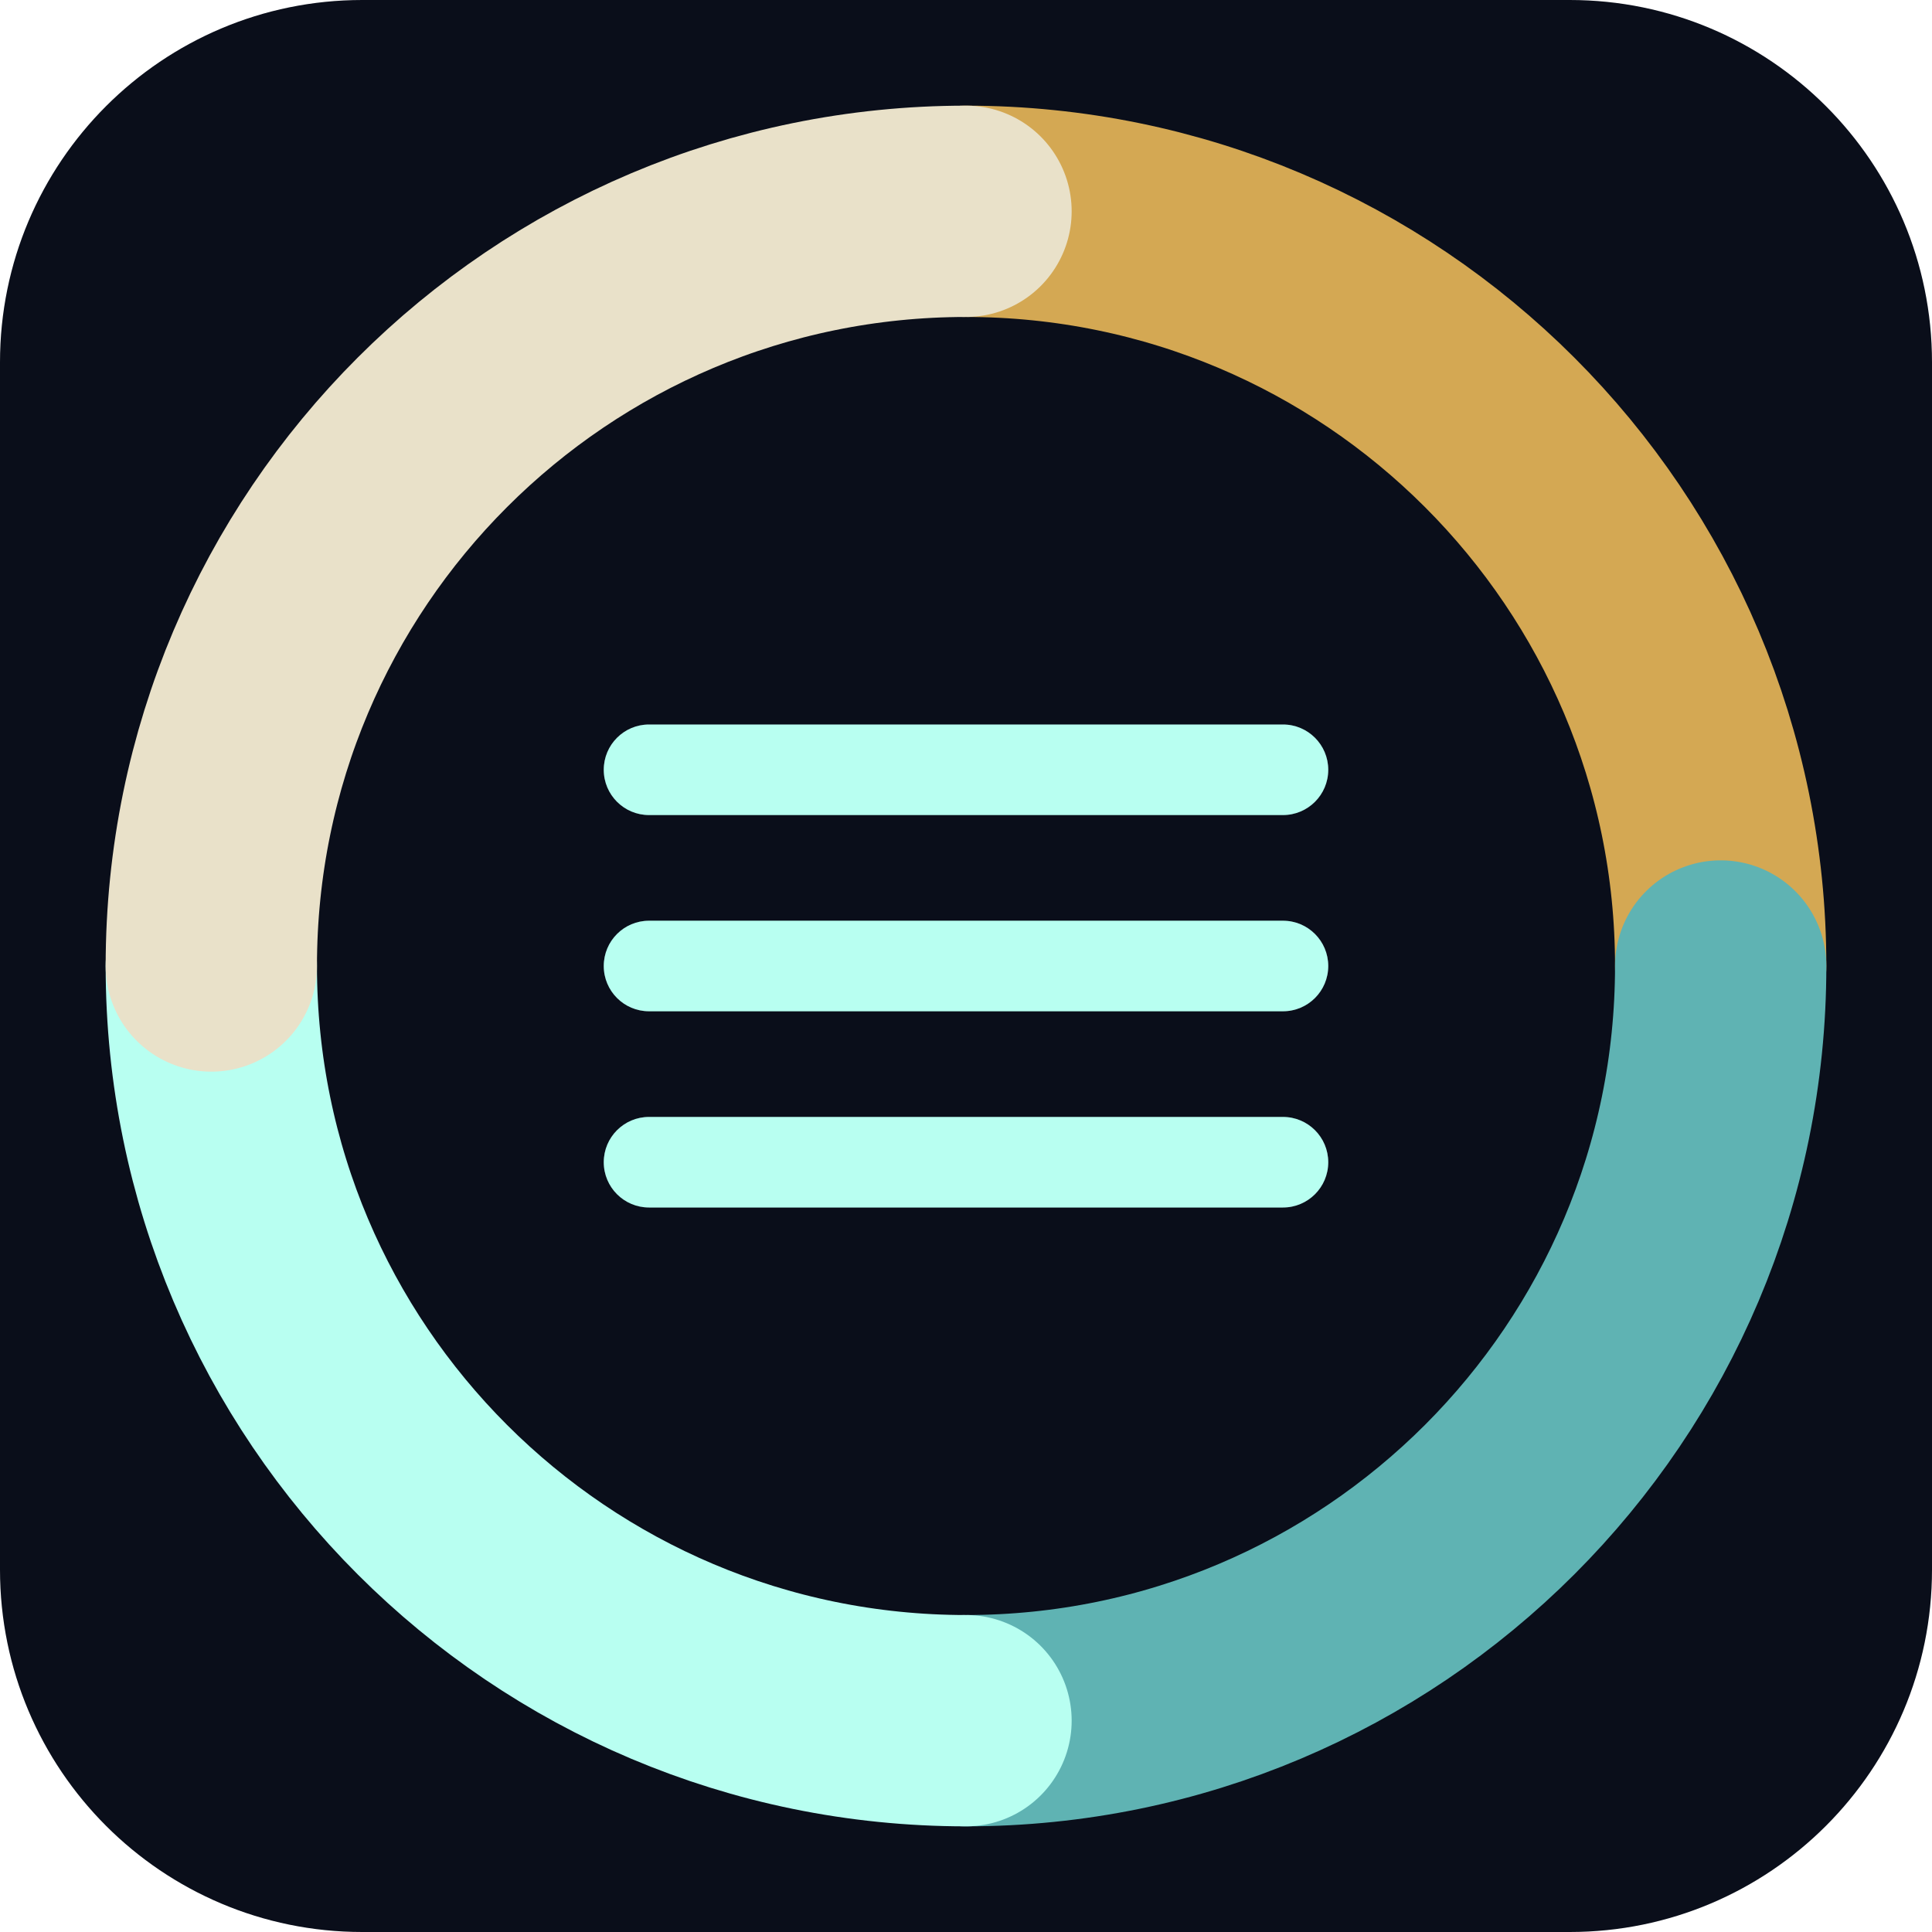
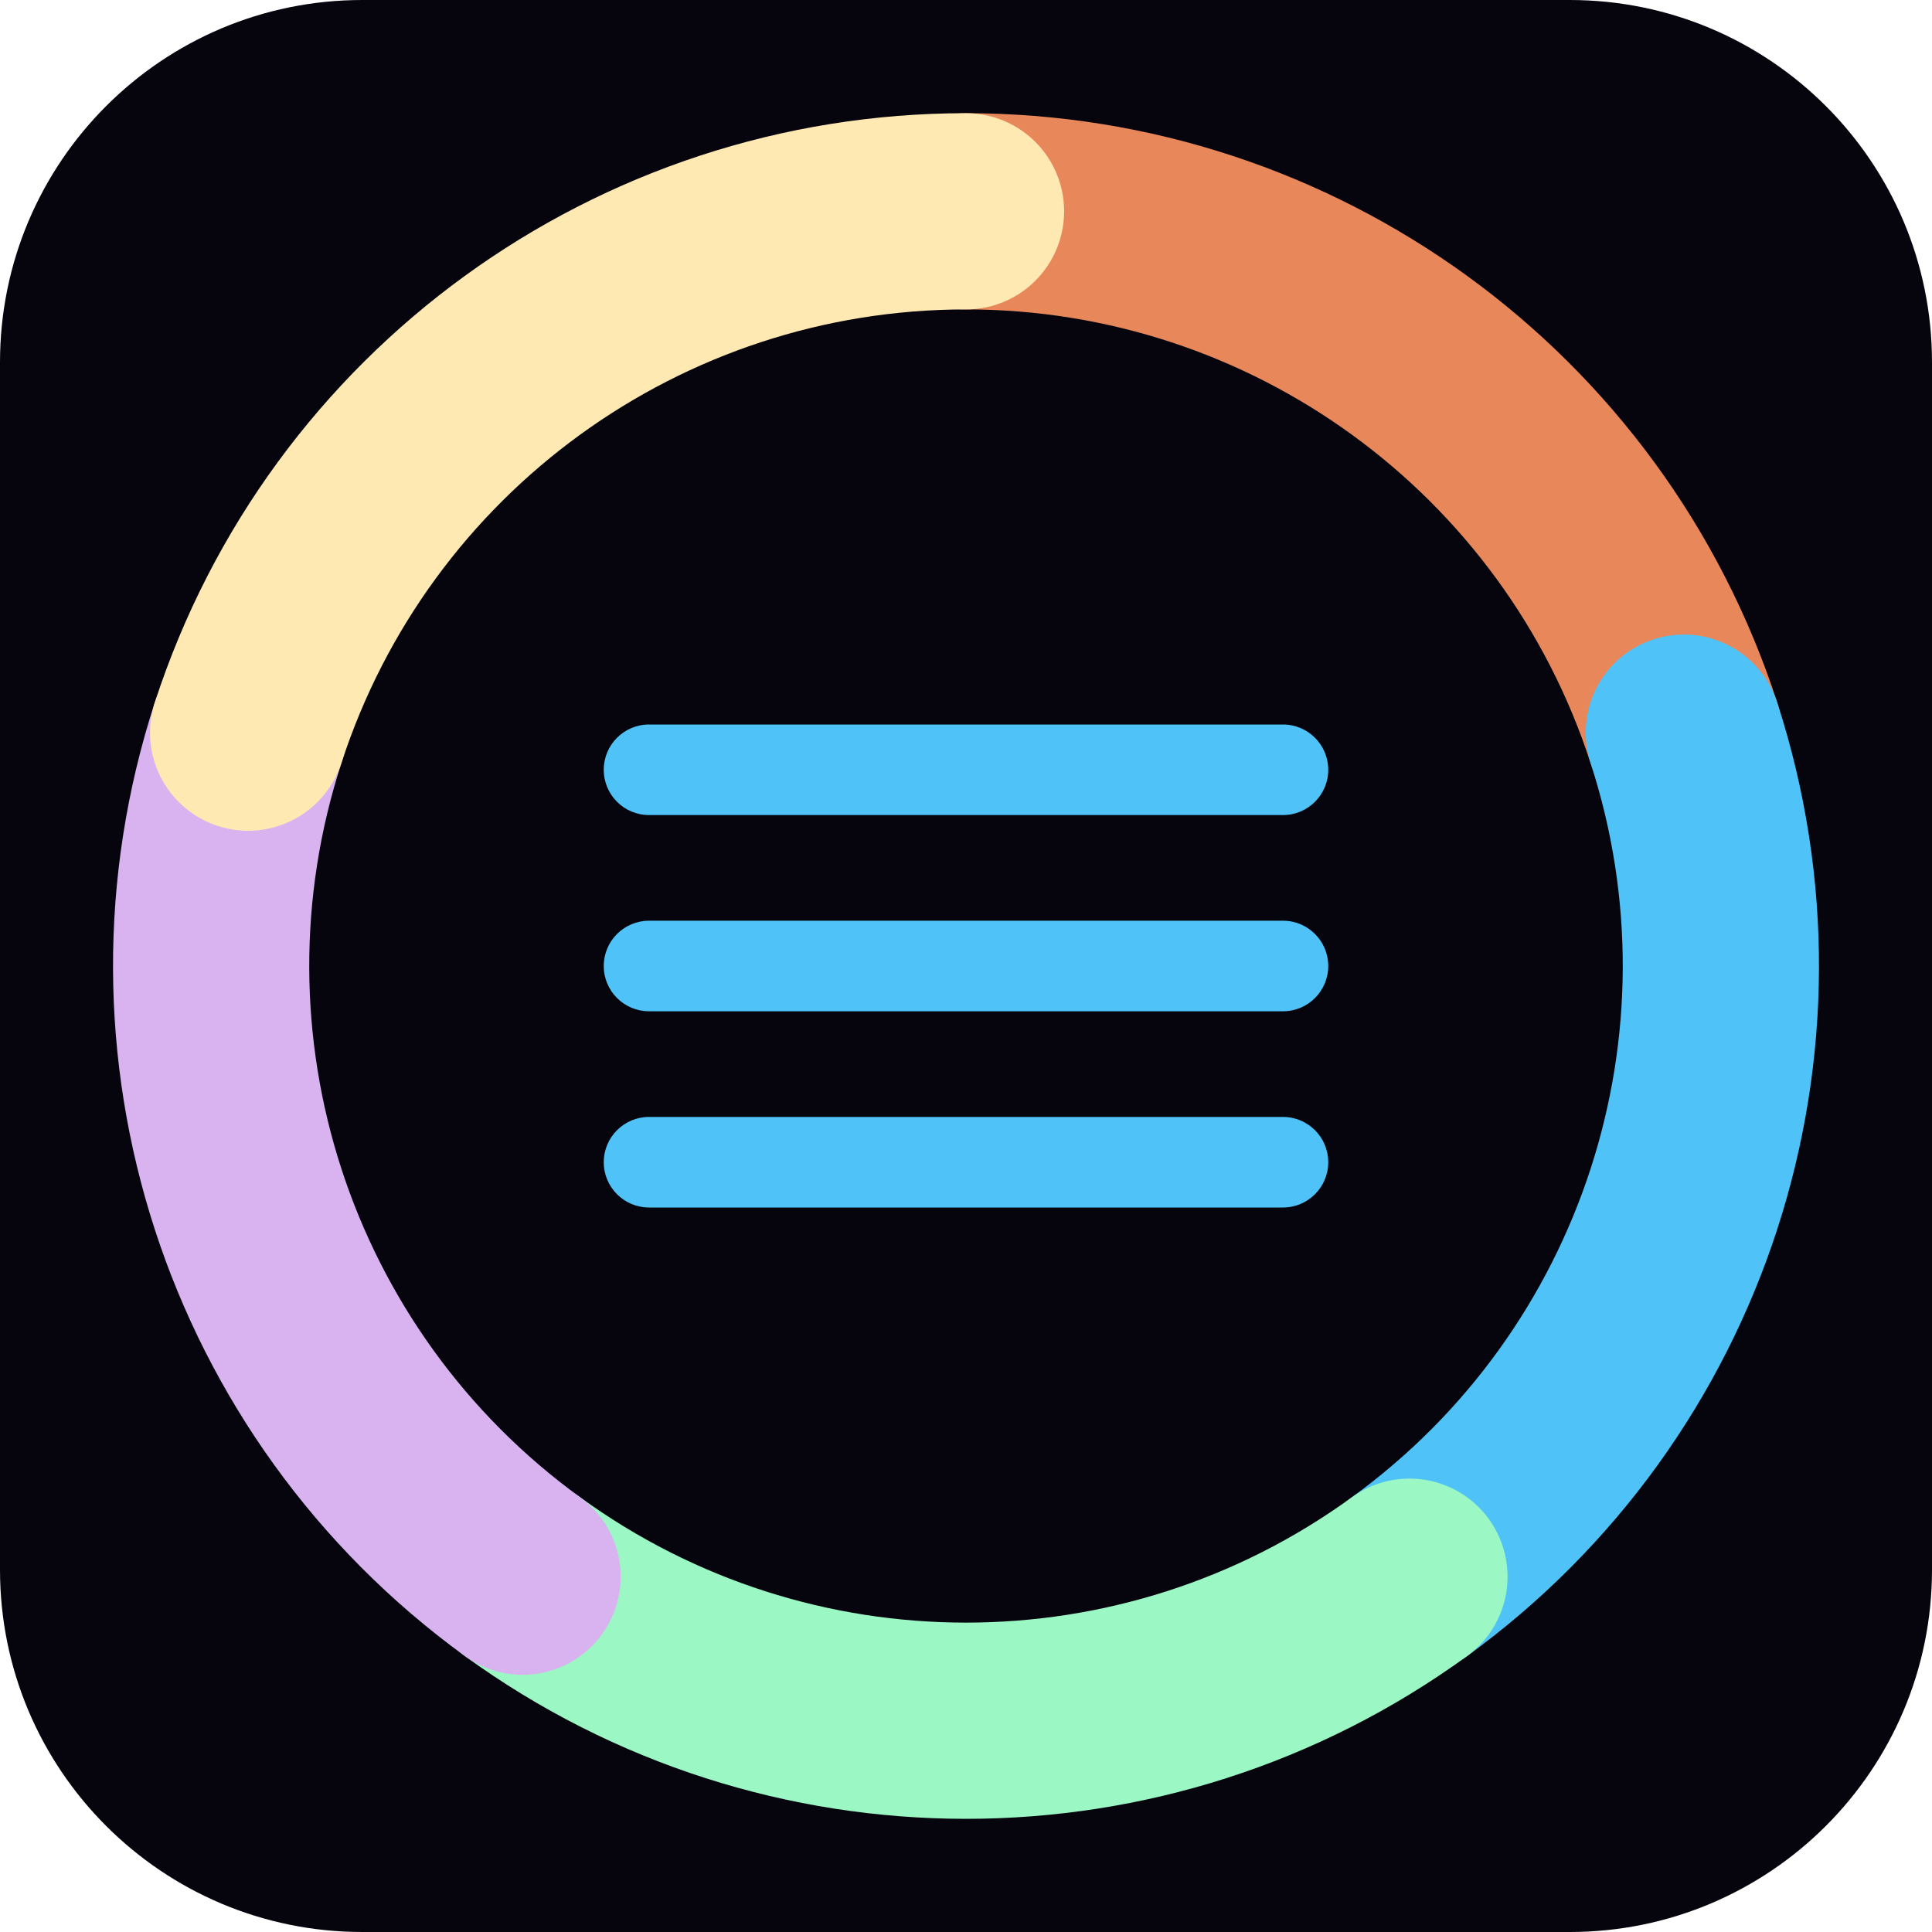
<svg xmlns="http://www.w3.org/2000/svg" viewBox="0 0 64 64" role="img" aria-label="hequ.ai">
-   <rect width="64" height="64" rx="12" ry="12" fill="#0a0e1a" />
-   <g fill="none" stroke-width="7" stroke-linecap="round">
-     <path d="M 32 7 A 25 25 0 0 1 57 32" stroke="#D4A853" />
-     <path d="M 57 32 A 25 25 0 0 1 32 57" stroke="#5FB3B3" />
-     <path d="M 32 57 A 25 25 0 0 1 7 32" stroke="#B8FFF1" />
-     <path d="M 7 32 A 25 25 0 0 1 32 7" stroke="#E9E1C9" />
+   <rect width="64" height="64" rx="12" ry="12" fill="#06050e" />
+   <g fill="none" stroke-width="6.5" stroke-linecap="round">
+     <path d="M 32 7 A 25 25 0 0 1 55.78 24.27" stroke="#E8875A" />
+     <path d="M 55.78 24.27 A 25 25 0 0 1 46.69 52.23" stroke="#4FC3F7" />
+     <path d="M 46.69 52.23 A 25 25 0 0 1 17.31 52.23" stroke="#9BF7C4" />
+     <path d="M 17.31 52.23 A 25 25 0 0 1 8.22 24.27" stroke="#D8B3F0" />
+     <path d="M 8.22 24.27 A 25 25 0 0 1 32 7" stroke="#FFE9B3" />
  </g>
-   <g fill="#B8FFF1">
-     <rect x="20" y="24" width="24" height="3" rx="1.5" />
-     <rect x="20" y="30.5" width="24" height="3" rx="1.5" />
-     <rect x="20" y="37" width="24" height="3" rx="1.5" />
-   </g>
-   <g fill="#B8FFF1" opacity="0.18" filter="none">
+   <g fill="#4FC3F7">
    <rect x="20" y="24" width="24" height="3" rx="1.5" />
    <rect x="20" y="30.5" width="24" height="3" rx="1.5" />
    <rect x="20" y="37" width="24" height="3" rx="1.5" />
  </g>
</svg>
